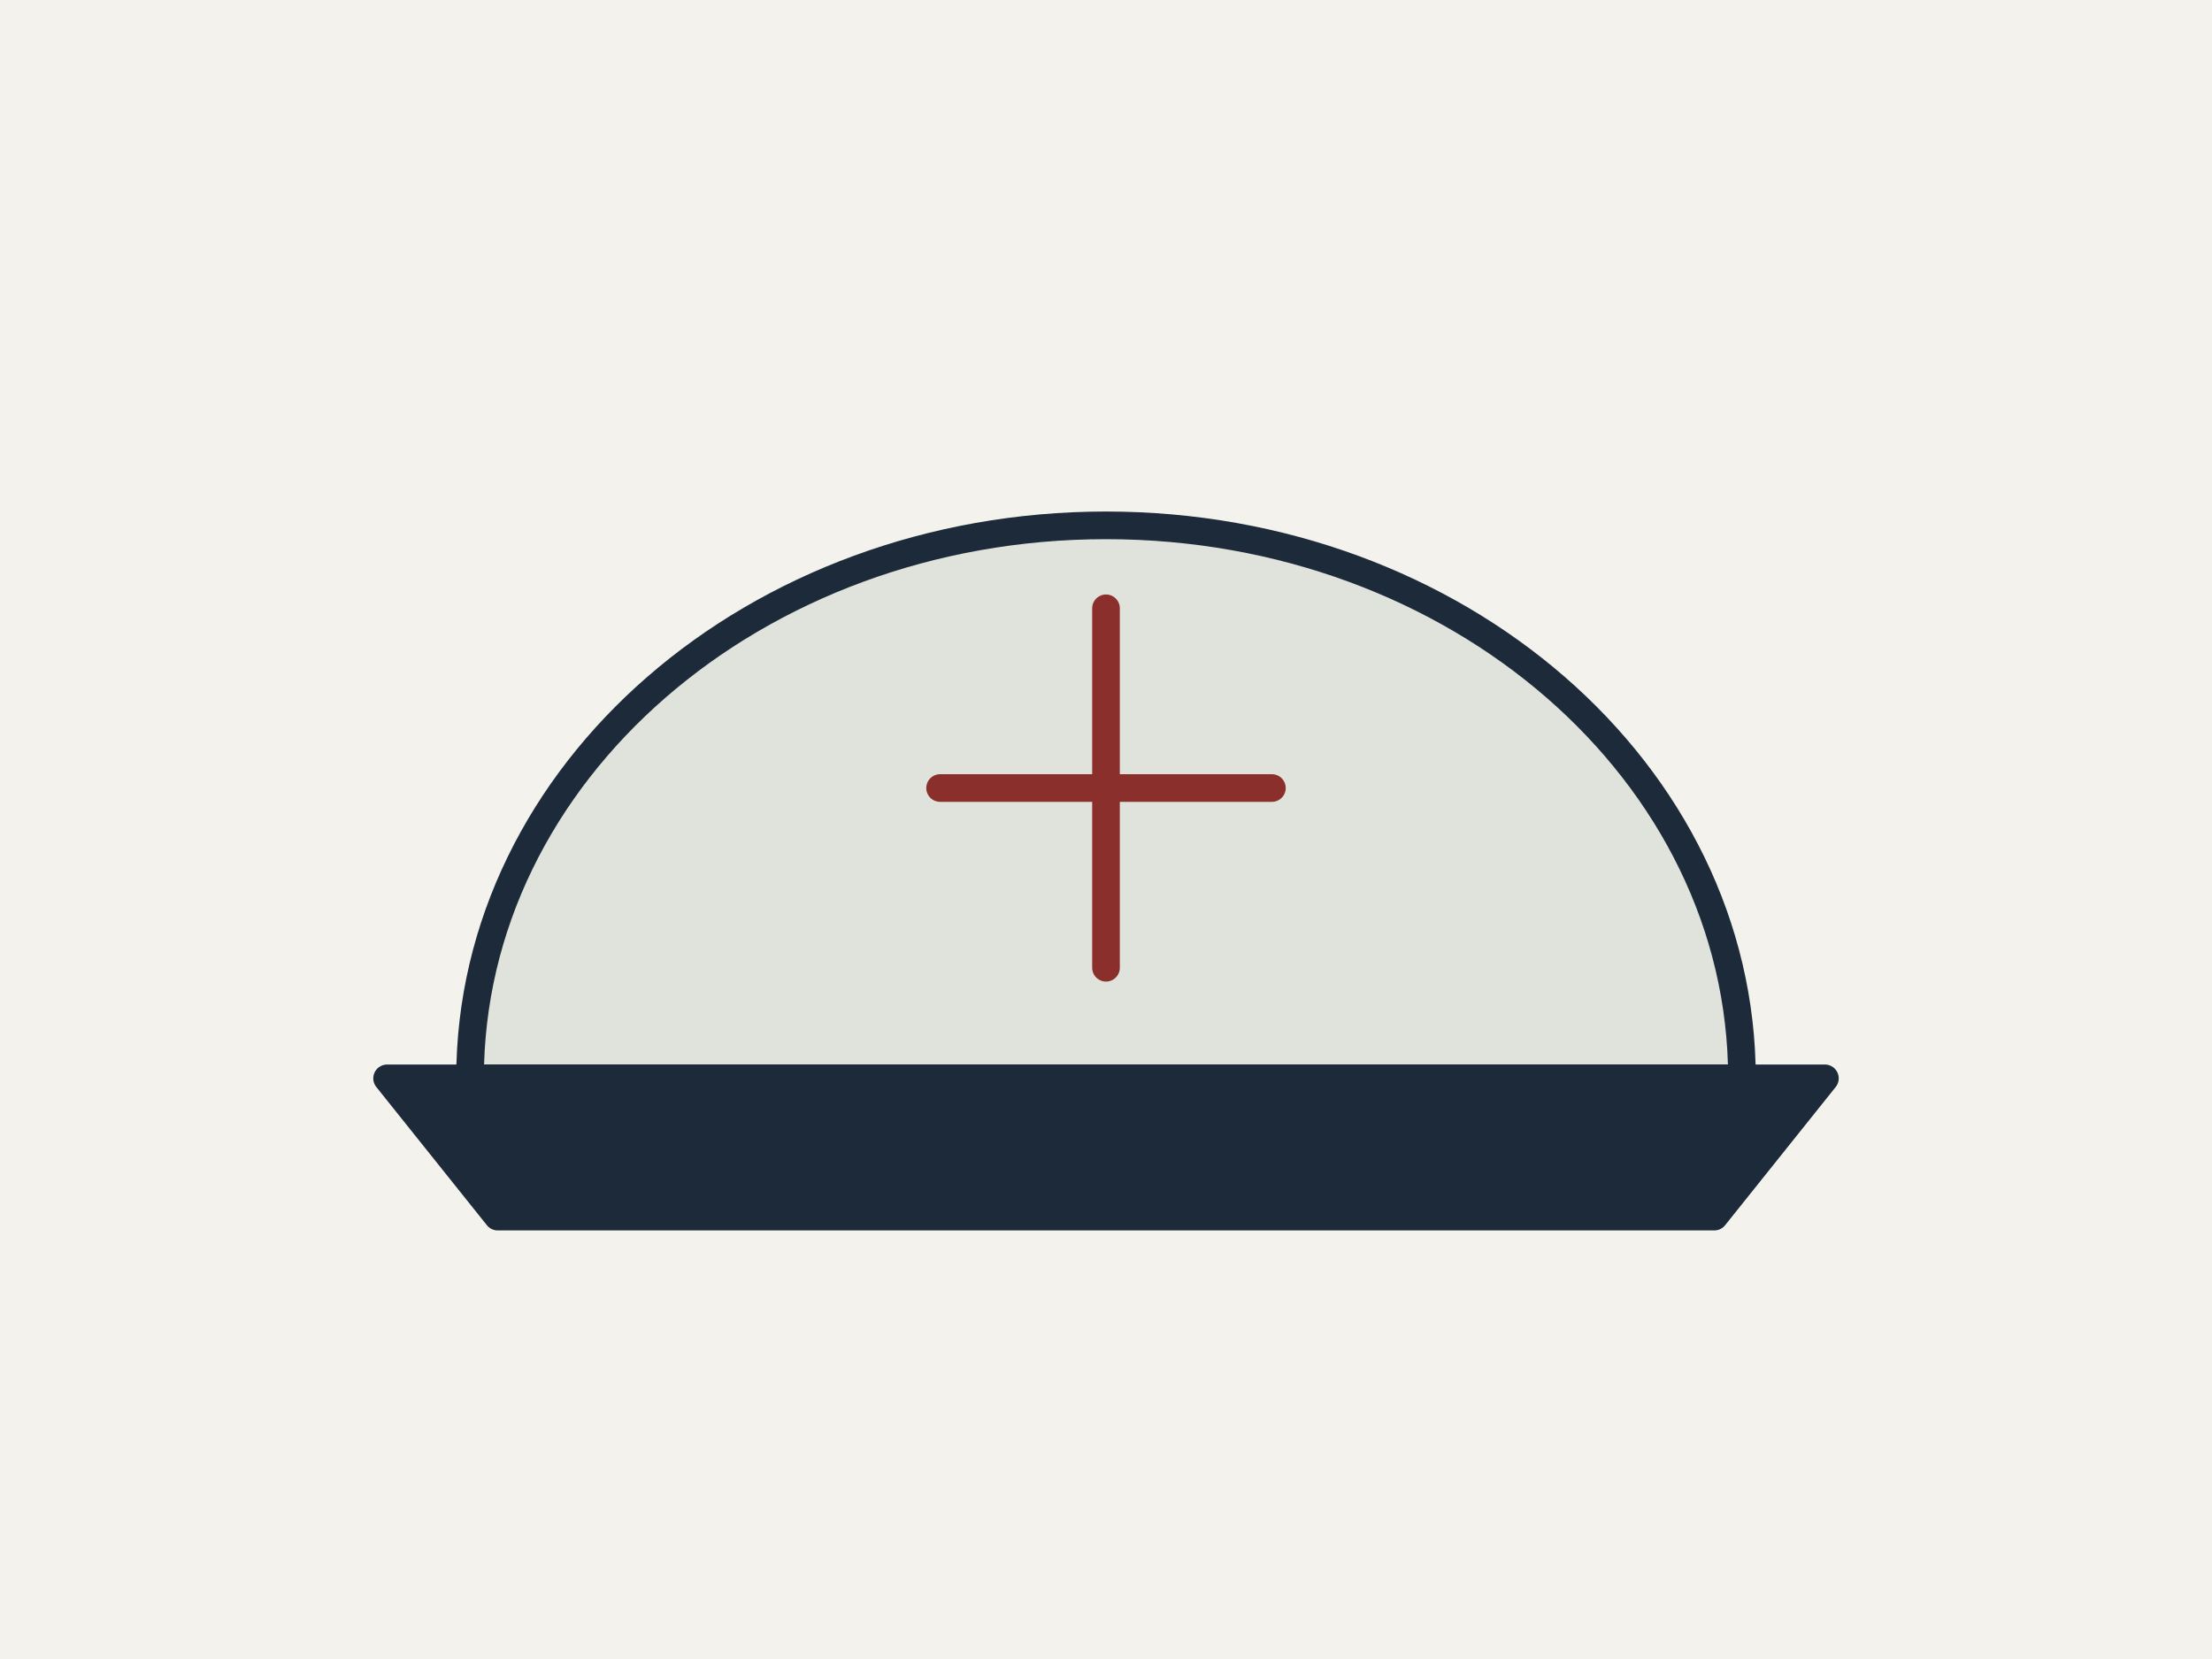
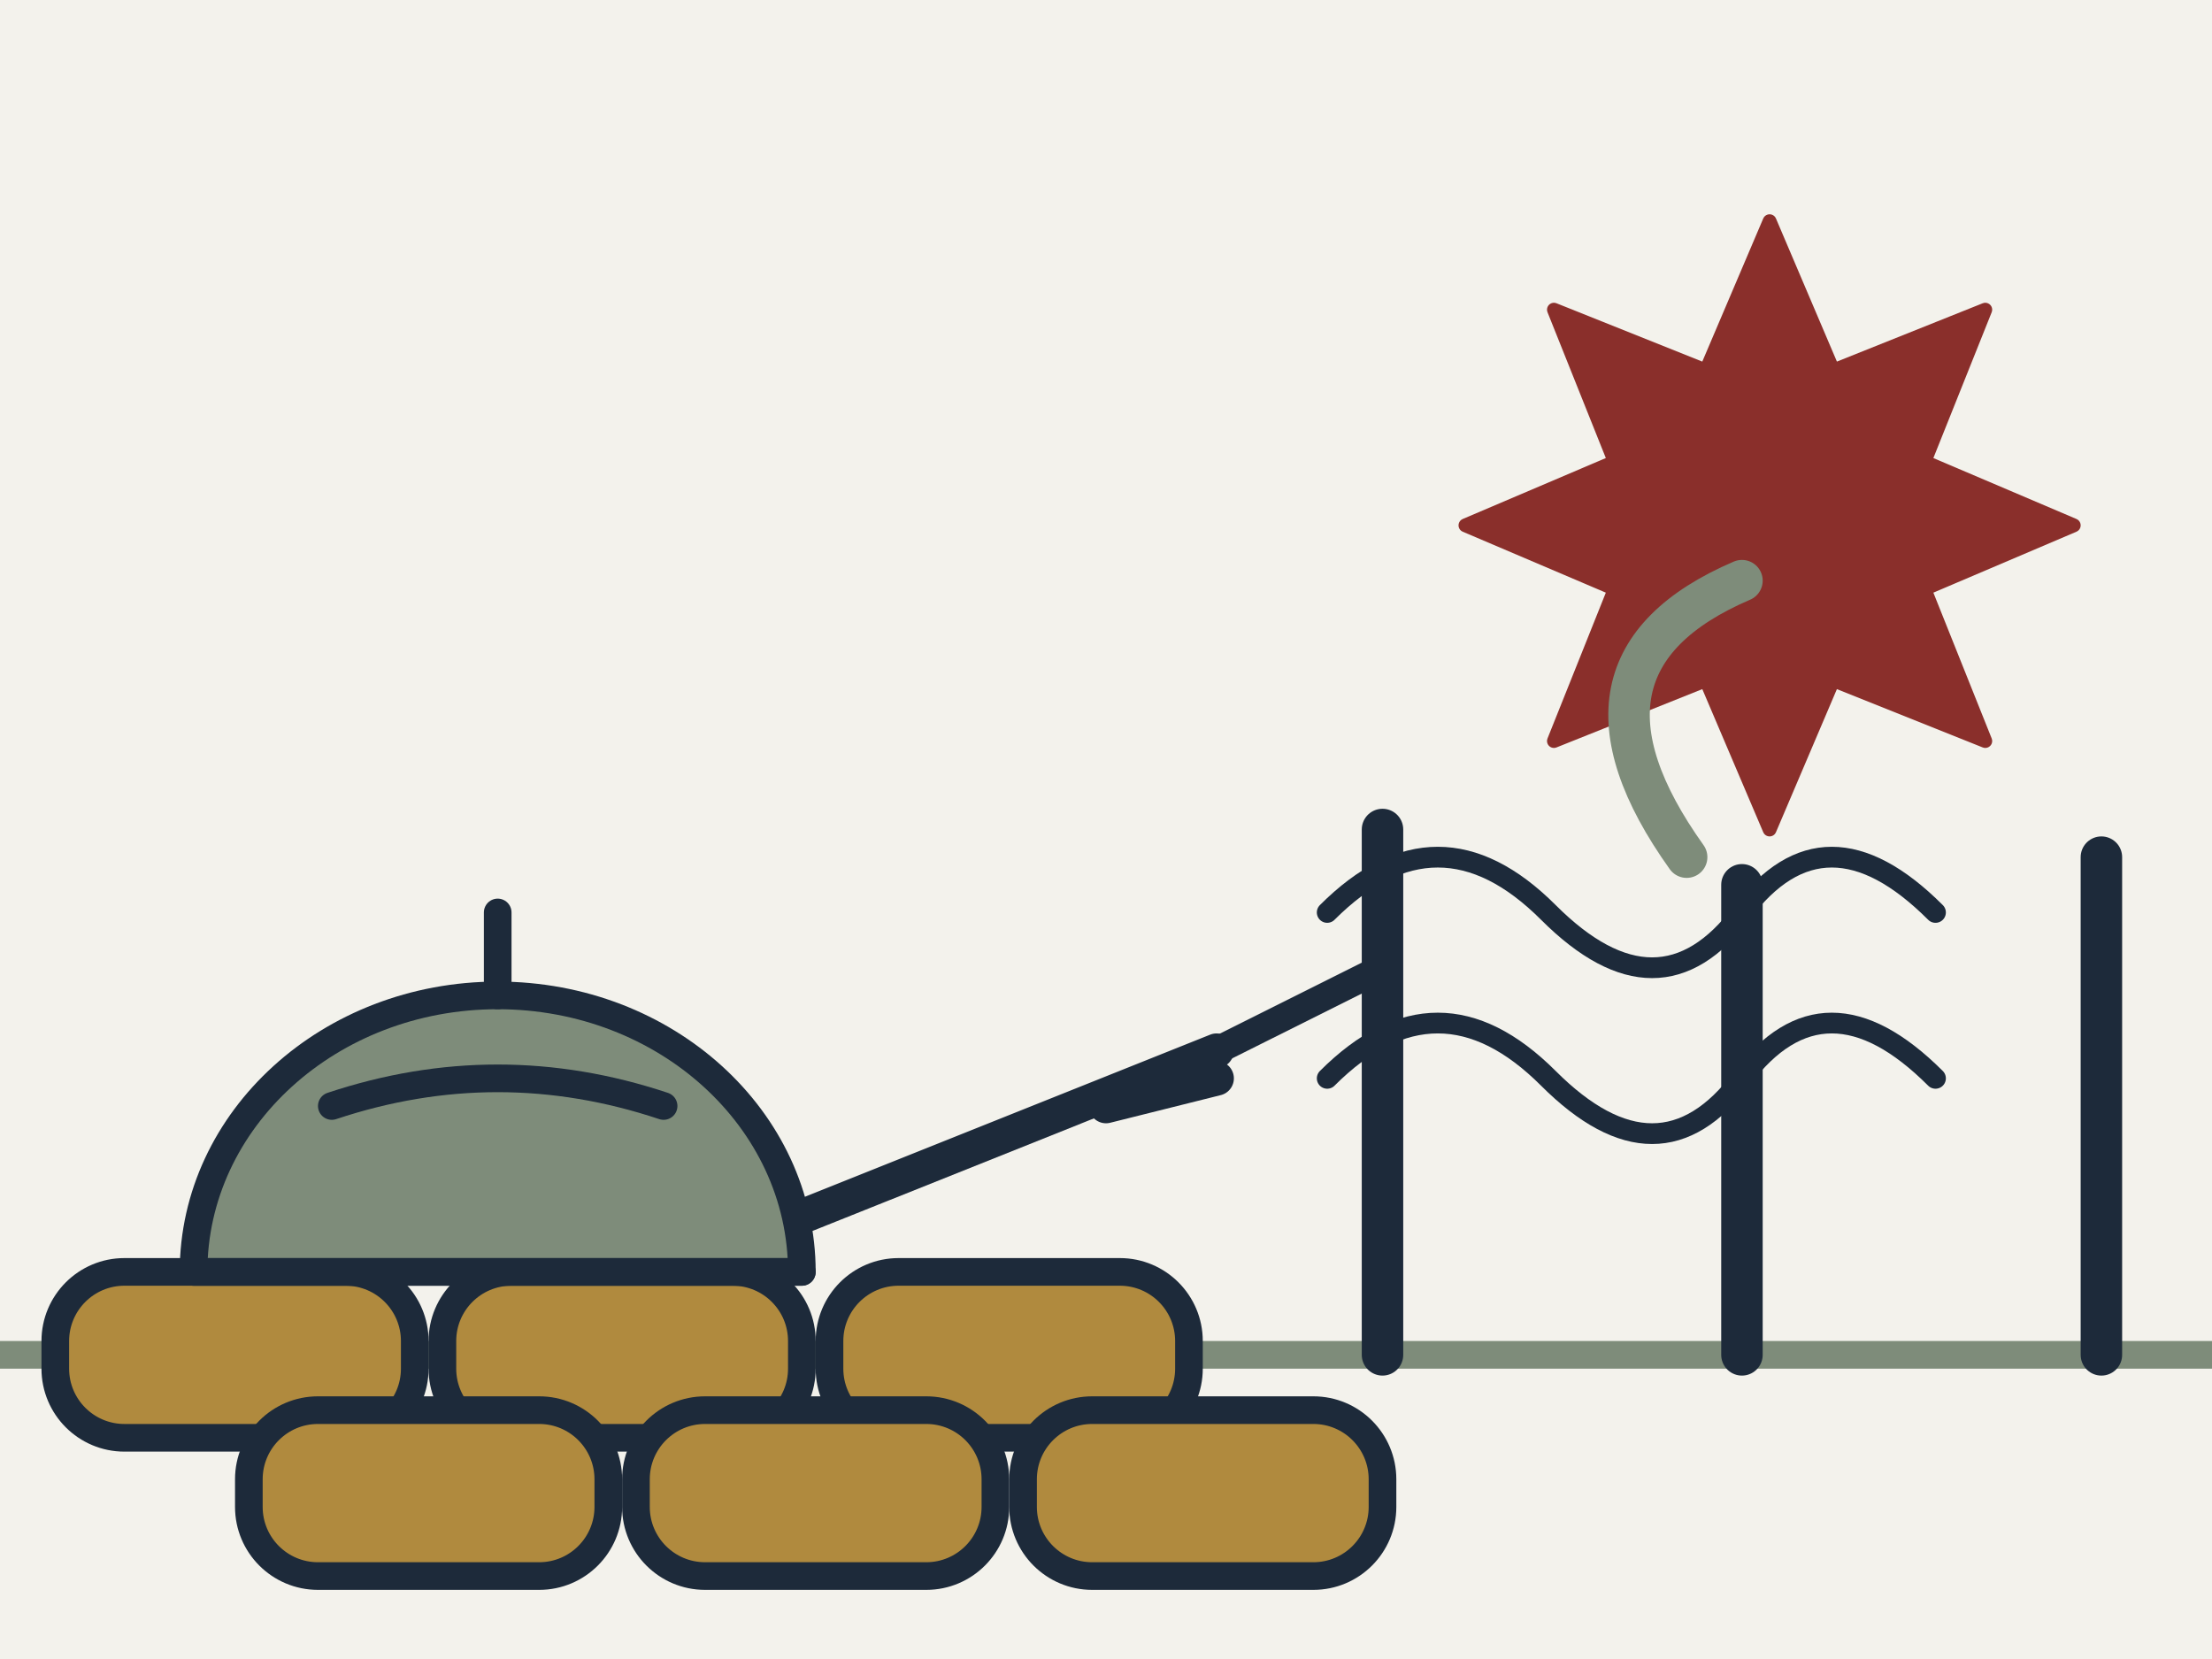
<svg xmlns="http://www.w3.org/2000/svg" viewBox="0 0 160 120" width="160" height="120">
  <rect width="160" height="120" fill="#f3f2ec" />
-   <g stroke="#1d2a3a" stroke-width="2" stroke-linejoin="round" stroke-linecap="round" fill="none">
-     <path d="M34 78a46 40 0 0 1 92 0z" fill="#dfe3dc" />
-     <path d="M28 78h104l-8 10H36z" fill="#1d2a3a" />
-     <path d="M80 44v26M68 57h24" stroke="#8a2f2b" />
-     <circle cx="80" cy="57" r="0" />
+   <g fill="none" stroke="#1d2a3a" stroke-width="2" stroke-linejoin="round" stroke-linecap="round">
+     <path d="M0 98h160" stroke="#7e8c7a" />
+     <path d="M150.0 38.0L139.2 42.6L143.6 53.6L132.6 49.2L128.0 60.0L123.4 49.2L112.4 53.6L116.8 42.6L106.0 38.0L116.8 33.4L112.4 22.4L123.4 26.8L128.0 16.0L132.6 26.8L143.6 22.4L139.2 33.4z" fill="#8a2f2b" stroke="#8a2f2b" stroke-width="1" />
+     <path d="M122 62q-10-14 4-20" stroke="#7e8c7a" stroke-width="3" />
+     <path d="M100 98V60M126 98V64M152 98V62" stroke-width="3" />
+     <path d="M96 66q8-8 16 0t14 0 14 0M96 78q8-8 16 0t14 0 14 0" stroke-width="1.5" />
+     <g fill="#b08a3e">
+       <rect x="4" y="92" width="26" height="12" rx="5" />
+       <rect x="32" y="92" width="26" height="12" rx="5" />
+       <rect x="60" y="92" width="26" height="12" rx="5" />
+       <rect x="18" y="102" width="26" height="12" rx="5" />
+       <rect x="46" y="102" width="26" height="12" rx="5" />
+       <rect x="74" y="102" width="26" height="12" rx="5" />
+     </g>
+     <path d="M14 92a22 20 0 0 1 44 0z" fill="#7e8c7a" />
+     <path d="M14 92h44M36 72v-6M24 80q12-4 24 0" stroke-width="2" />
+     <path d="M58 88l30-12M80 80l8-2" stroke-width="2.5" />
+     <path d="M88 76l12-6" stroke-width="2" />
  </g>
</svg>
